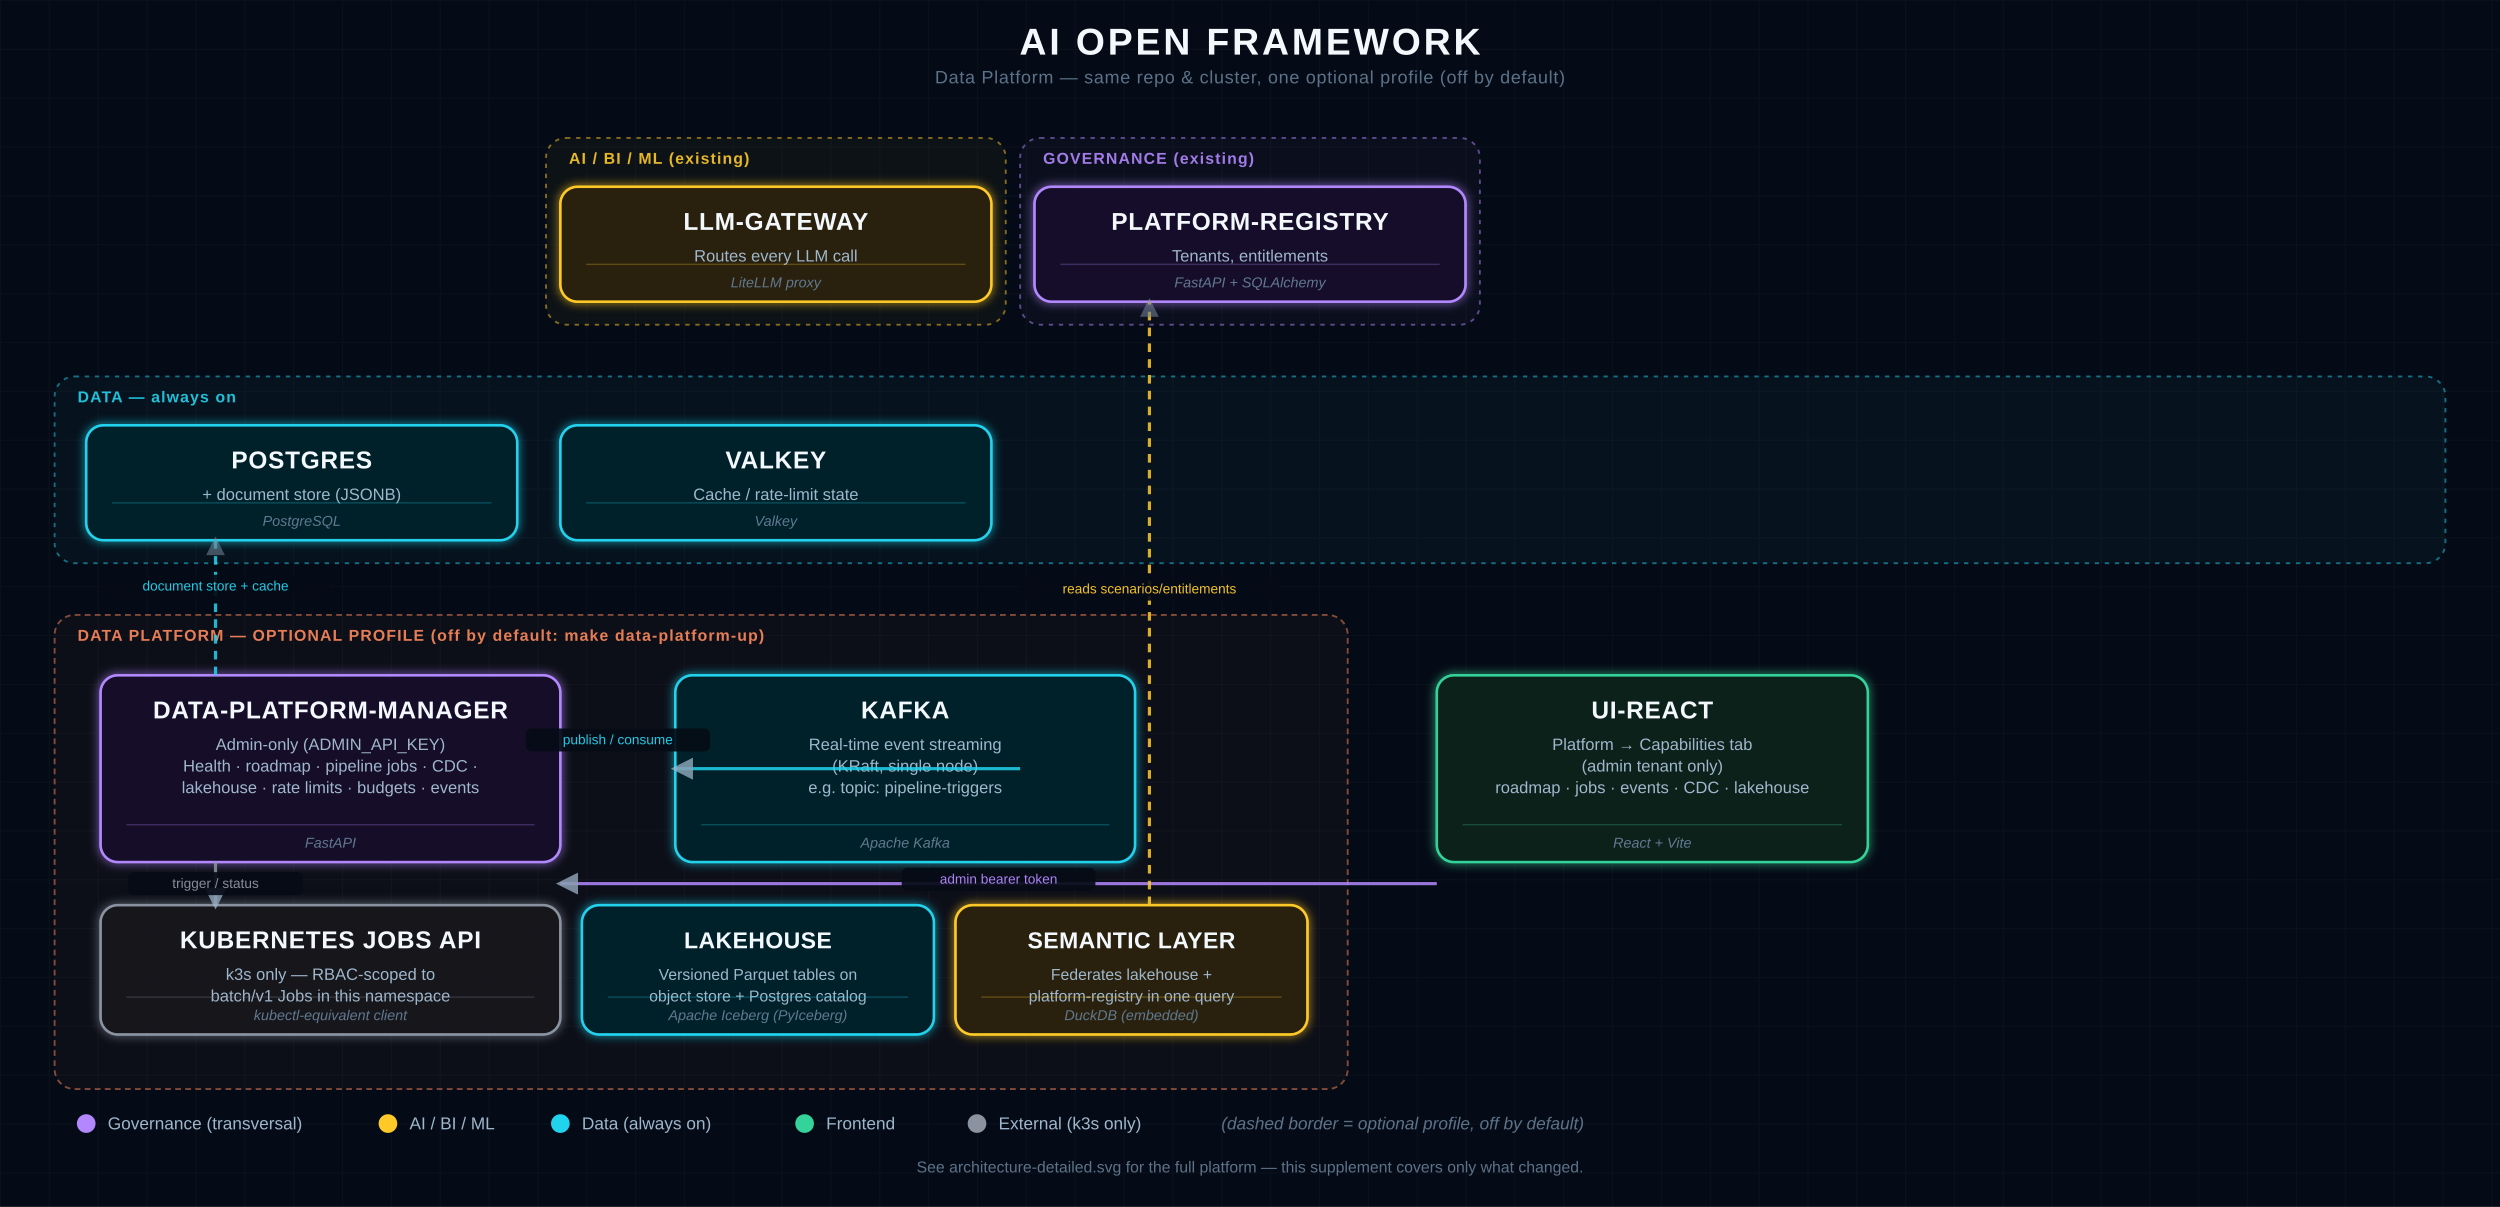
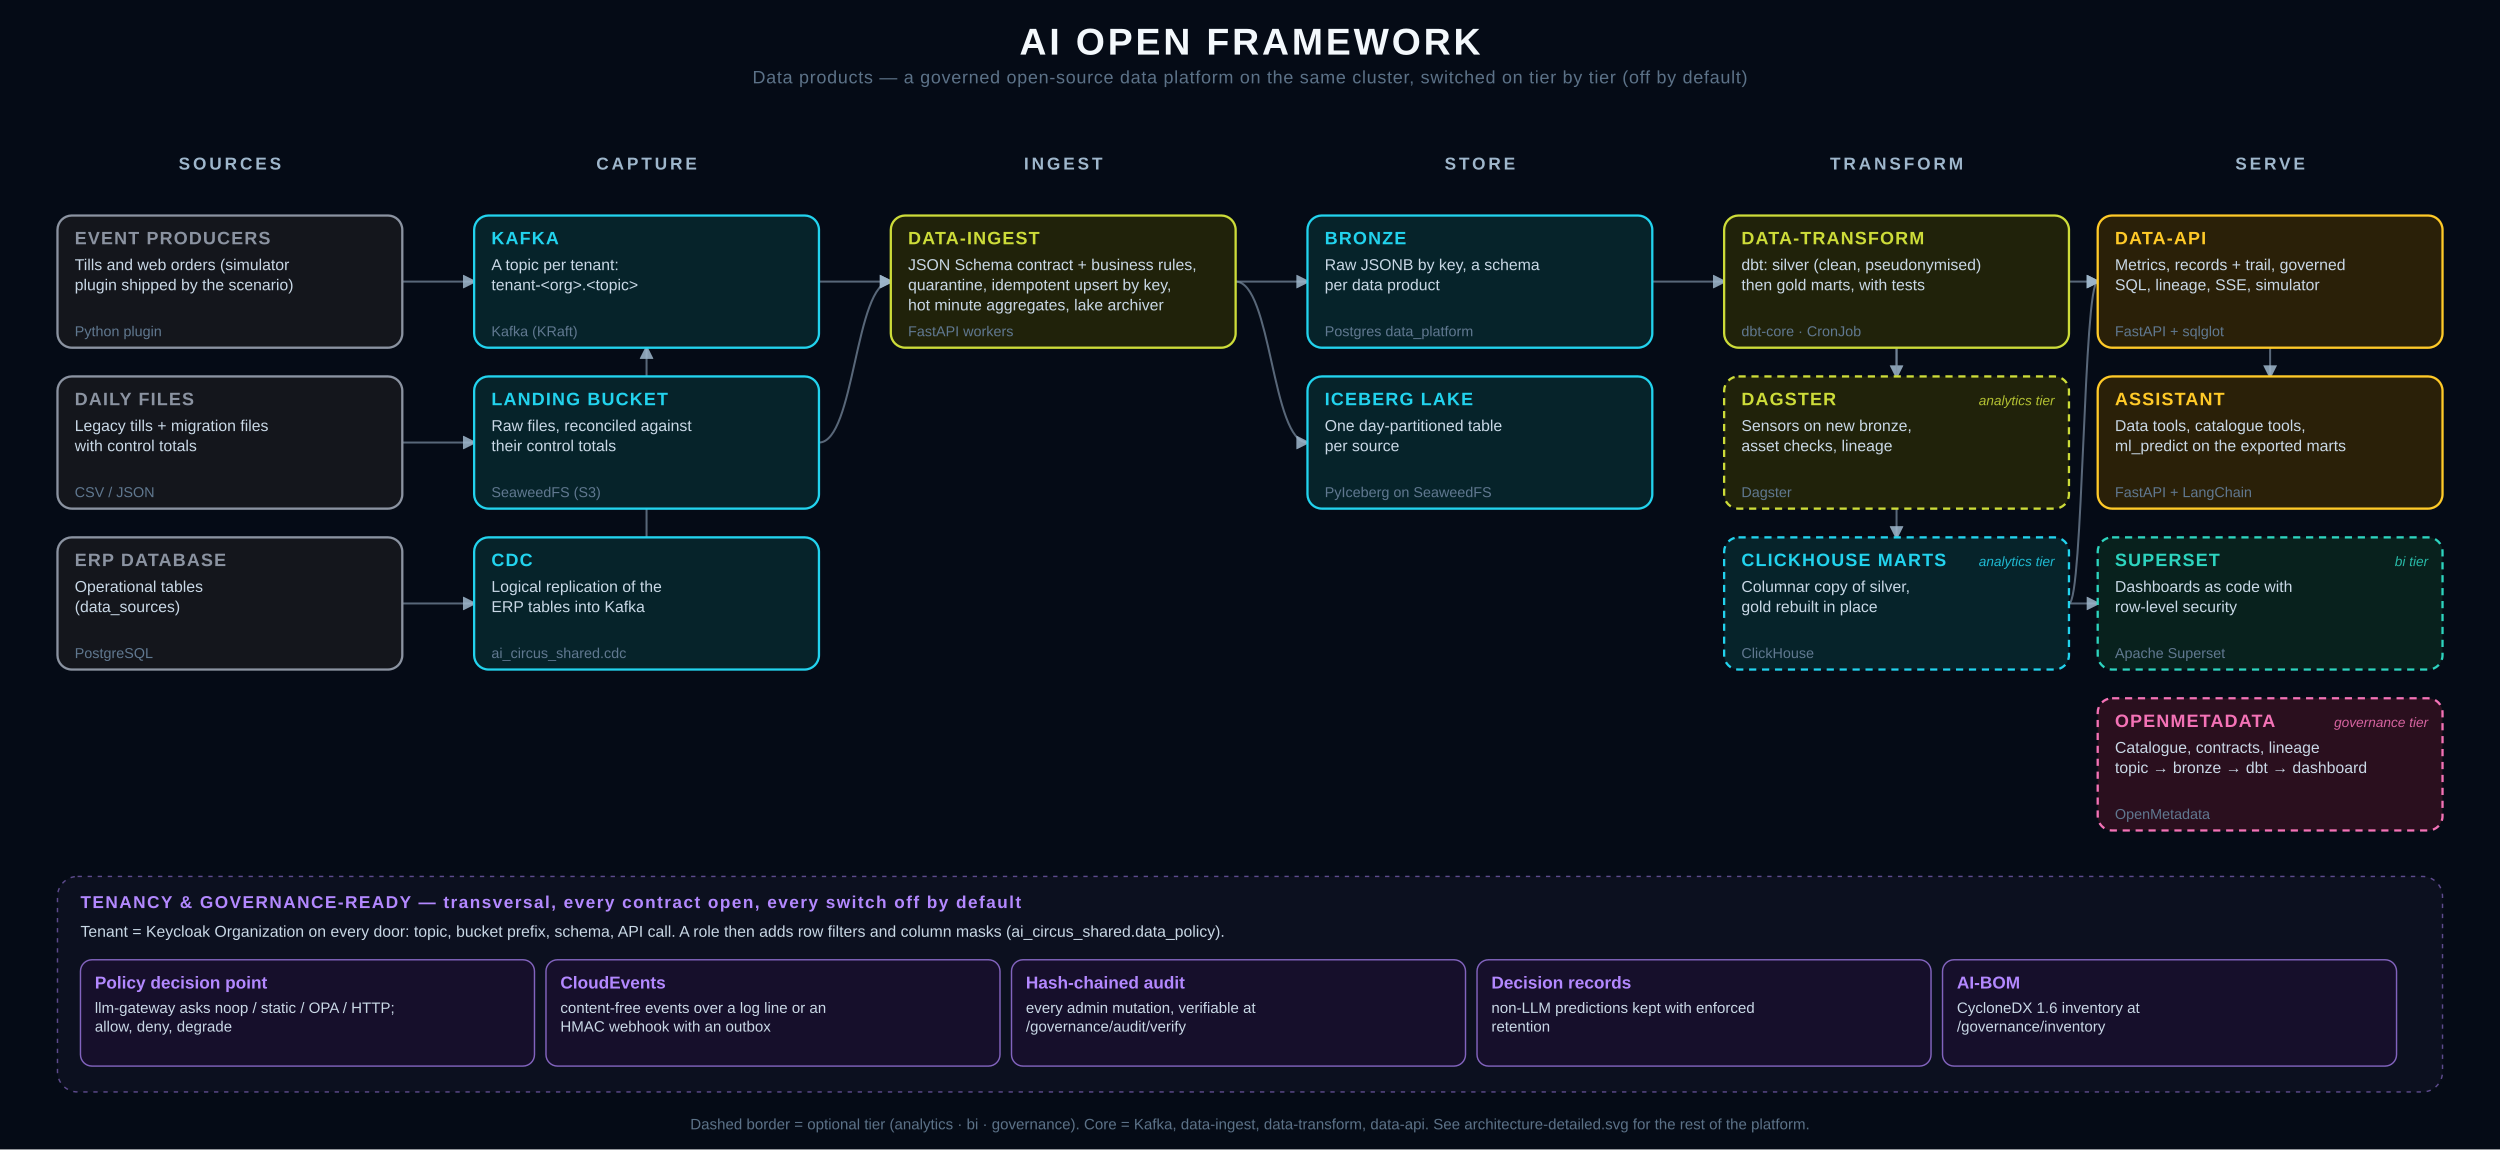
- <svg xmlns="http://www.w3.org/2000/svg" width="1740" height="840" viewBox="0 0 1740 840">
+ <svg xmlns="http://www.w3.org/2000/svg" width="1740" height="800" viewBox="0 0 1740 800">
  <defs>
-     <filter id="glow" x="-40%" y="-40%" width="180%" height="180%">
-       <feGaussianBlur in="SourceGraphic" stdDeviation="3.2" result="blur" />
-       <feMerge>
-         <feMergeNode in="blur" />
-         <feMergeNode in="SourceGraphic" />
-       </feMerge>
-     </filter>
-     <pattern id="grid" width="34" height="34" patternUnits="userSpaceOnUse">
-       <path d="M 34 0 L 0 0 0 34" fill="none" stroke="rgba(255,255,255,0.035)" stroke-width="1" />
-     </pattern>
-     <marker id="arrow-primary" viewBox="0 0 10 10" refX="8" refY="5" markerWidth="7" markerHeight="7" orient="auto-start-reverse">
+     <marker id="a" viewBox="0 0 10 10" refX="8" refY="5" markerWidth="7" markerHeight="7" orient="auto-start-reverse">
      <path d="M 0 0 L 10 5 L 0 10 z" fill="#9fb7cc" opacity="0.85" />
    </marker>
-     <marker id="arrow-secondary" viewBox="0 0 10 10" refX="8" refY="5" markerWidth="6" markerHeight="6" orient="auto-start-reverse">
-       <path d="M 0 0 L 10 5 L 0 10 z" fill="#7d8fa3" opacity="0.6" />
-     </marker>
  </defs>
-   <rect x="0" y="0" width="1740" height="840" fill="#050b16" />
-   <rect x="0" y="0" width="1740" height="840" fill="url(#grid)" />
+   <rect width="1740" height="800" fill="#050b16" />
  <text x="870.0" y="38" text-anchor="middle" font-family="Arial, Helvetica, sans-serif" font-size="26" font-weight="800" letter-spacing="2" fill="#f3f8fc">AI OPEN FRAMEWORK</text>
-   <text x="870.0" y="58" text-anchor="middle" font-family="Arial, Helvetica, sans-serif" font-size="12.5" letter-spacing="0.5" fill="#5c7288">Data Platform — same repo &amp; cluster, one optional profile (off by default)</text>
-   <rect x="380" y="96" width="320" height="130" rx="14" fill="#ffca28" fill-opacity="0.035" stroke="#ffca28" stroke-opacity="0.5" stroke-width="1.3" stroke-dasharray="3 4" />
-   <text x="396" y="114" font-family="Arial, Helvetica, sans-serif" font-size="11" font-weight="700" letter-spacing="0.8" fill="#ffca28" fill-opacity="0.9">AI / BI / ML (existing)</text>
-   <rect x="710" y="96" width="320" height="130" rx="14" fill="#b388ff" fill-opacity="0.035" stroke="#b388ff" stroke-opacity="0.5" stroke-width="1.3" stroke-dasharray="3 4" />
-   <text x="726" y="114" font-family="Arial, Helvetica, sans-serif" font-size="11" font-weight="700" letter-spacing="0.8" fill="#b388ff" fill-opacity="0.9">GOVERNANCE (existing)</text>
-   <rect x="720" y="130" width="300" height="80" rx="12" fill="#160f2b" stroke="#b388ff" stroke-width="1.8" filter="url(#glow)" opacity="0.98" />
-   <rect x="720" y="130" width="300" height="80" rx="12" fill="none" stroke="#b388ff" stroke-width="1.1" opacity="0.9" />
-   <text x="870.0" y="160" text-anchor="middle" font-family="Arial, Helvetica, sans-serif" font-size="17" font-weight="700" letter-spacing="0.5" fill="#f3f8fc">PLATFORM-REGISTRY</text>
-   <text x="870.0" y="182" text-anchor="middle" font-family="Arial, Helvetica, sans-serif" font-size="11.5" fill="#9fb7cc">Tenants, entitlements</text>
-   <line x1="738" y1="184" x2="1002" y2="184" stroke="#b388ff" stroke-opacity="0.25" />
-   <text x="870.0" y="200" text-anchor="middle" font-family="Arial, Helvetica, sans-serif" font-size="10" font-style="italic" fill="#607890">FastAPI + SQLAlchemy</text>
-   <rect x="390" y="130" width="300" height="80" rx="12" fill="#2a2008" stroke="#ffca28" stroke-width="1.8" filter="url(#glow)" opacity="0.98" />
-   <rect x="390" y="130" width="300" height="80" rx="12" fill="none" stroke="#ffca28" stroke-width="1.1" opacity="0.9" />
-   <text x="540.0" y="160" text-anchor="middle" font-family="Arial, Helvetica, sans-serif" font-size="17" font-weight="700" letter-spacing="0.5" fill="#f3f8fc">LLM-GATEWAY</text>
-   <text x="540.0" y="182" text-anchor="middle" font-family="Arial, Helvetica, sans-serif" font-size="11.5" fill="#9fb7cc">Routes every LLM call</text>
-   <line x1="408" y1="184" x2="672" y2="184" stroke="#ffca28" stroke-opacity="0.25" />
-   <text x="540.0" y="200" text-anchor="middle" font-family="Arial, Helvetica, sans-serif" font-size="10" font-style="italic" fill="#607890">LiteLLM proxy</text>
-   <rect x="38" y="262" width="1664" height="130" rx="14" fill="#22d3ee" fill-opacity="0.035" stroke="#22d3ee" stroke-opacity="0.5" stroke-width="1.3" stroke-dasharray="3 4" />
-   <text x="54" y="280" font-family="Arial, Helvetica, sans-serif" font-size="11" font-weight="700" letter-spacing="0.8" fill="#22d3ee" fill-opacity="0.9">DATA — always on</text>
-   <rect x="60" y="296" width="300" height="80" rx="12" fill="#06232a" stroke="#22d3ee" stroke-width="1.8" filter="url(#glow)" opacity="0.98" />
-   <rect x="60" y="296" width="300" height="80" rx="12" fill="none" stroke="#22d3ee" stroke-width="1.1" opacity="0.9" />
-   <text x="210.0" y="326" text-anchor="middle" font-family="Arial, Helvetica, sans-serif" font-size="17" font-weight="700" letter-spacing="0.5" fill="#f3f8fc">POSTGRES</text>
-   <text x="210.0" y="348" text-anchor="middle" font-family="Arial, Helvetica, sans-serif" font-size="11.5" fill="#9fb7cc">+ document store (JSONB)</text>
-   <line x1="78" y1="350" x2="342" y2="350" stroke="#22d3ee" stroke-opacity="0.25" />
-   <text x="210.0" y="366" text-anchor="middle" font-family="Arial, Helvetica, sans-serif" font-size="10" font-style="italic" fill="#607890">PostgreSQL</text>
-   <rect x="390" y="296" width="300" height="80" rx="12" fill="#06232a" stroke="#22d3ee" stroke-width="1.8" filter="url(#glow)" opacity="0.98" />
-   <rect x="390" y="296" width="300" height="80" rx="12" fill="none" stroke="#22d3ee" stroke-width="1.1" opacity="0.9" />
-   <text x="540.0" y="326" text-anchor="middle" font-family="Arial, Helvetica, sans-serif" font-size="17" font-weight="700" letter-spacing="0.5" fill="#f3f8fc">VALKEY</text>
-   <text x="540.0" y="348" text-anchor="middle" font-family="Arial, Helvetica, sans-serif" font-size="11.5" fill="#9fb7cc">Cache / rate-limit state</text>
-   <line x1="408" y1="350" x2="672" y2="350" stroke="#22d3ee" stroke-opacity="0.25" />
-   <text x="540.0" y="366" text-anchor="middle" font-family="Arial, Helvetica, sans-serif" font-size="10" font-style="italic" fill="#607890">Valkey</text>
-   <rect x="38" y="428" width="900" height="330" rx="14" fill="#ff8a5c" fill-opacity="0.035" stroke="#ff8a5c" stroke-opacity="0.5" stroke-width="1.3" stroke-dasharray="4 3" />
-   <text x="54" y="446" font-family="Arial, Helvetica, sans-serif" font-size="11" font-weight="700" letter-spacing="0.8" fill="#ff8a5c" fill-opacity="0.9">DATA PLATFORM — OPTIONAL PROFILE (off by default: make data-platform-up)</text>
-   <rect x="70" y="470" width="320" height="130" rx="12" fill="#160f2b" stroke="#b388ff" stroke-width="1.8" filter="url(#glow)" opacity="0.98" />
-   <rect x="70" y="470" width="320" height="130" rx="12" fill="none" stroke="#b388ff" stroke-width="1.1" opacity="0.9" />
-   <text x="230.0" y="500" text-anchor="middle" font-family="Arial, Helvetica, sans-serif" font-size="17" font-weight="700" letter-spacing="0.5" fill="#f3f8fc">DATA-PLATFORM-MANAGER</text>
-   <text x="230.0" y="522" text-anchor="middle" font-family="Arial, Helvetica, sans-serif" font-size="11.5" fill="#9fb7cc">Admin-only (ADMIN_API_KEY)</text>
-   <text x="230.0" y="537" text-anchor="middle" font-family="Arial, Helvetica, sans-serif" font-size="11.5" fill="#9fb7cc">Health · roadmap · pipeline jobs · CDC ·</text>
-   <text x="230.0" y="552" text-anchor="middle" font-family="Arial, Helvetica, sans-serif" font-size="11.5" fill="#9fb7cc">lakehouse · rate limits · budgets · events</text>
-   <line x1="88" y1="574" x2="372" y2="574" stroke="#b388ff" stroke-opacity="0.25" />
-   <text x="230.0" y="590" text-anchor="middle" font-family="Arial, Helvetica, sans-serif" font-size="10" font-style="italic" fill="#607890">FastAPI</text>
-   <rect x="470" y="470" width="320" height="130" rx="12" fill="#06232a" stroke="#22d3ee" stroke-width="1.8" filter="url(#glow)" opacity="0.98" />
-   <rect x="470" y="470" width="320" height="130" rx="12" fill="none" stroke="#22d3ee" stroke-width="1.1" opacity="0.9" />
-   <text x="630.0" y="500" text-anchor="middle" font-family="Arial, Helvetica, sans-serif" font-size="17" font-weight="700" letter-spacing="0.5" fill="#f3f8fc">KAFKA</text>
-   <text x="630.0" y="522" text-anchor="middle" font-family="Arial, Helvetica, sans-serif" font-size="11.5" fill="#9fb7cc">Real-time event streaming</text>
-   <text x="630.0" y="537" text-anchor="middle" font-family="Arial, Helvetica, sans-serif" font-size="11.5" fill="#9fb7cc">(KRaft, single node)</text>
-   <text x="630.0" y="552" text-anchor="middle" font-family="Arial, Helvetica, sans-serif" font-size="11.5" fill="#9fb7cc">e.g. topic: pipeline-triggers</text>
-   <line x1="488" y1="574" x2="772" y2="574" stroke="#22d3ee" stroke-opacity="0.25" />
-   <text x="630.0" y="590" text-anchor="middle" font-family="Arial, Helvetica, sans-serif" font-size="10" font-style="italic" fill="#607890">Apache Kafka</text>
-   <rect x="70" y="630" width="320" height="90" rx="12" fill="#14161c" stroke="#8b93a1" stroke-width="1.8" filter="url(#glow)" opacity="0.98" />
-   <rect x="70" y="630" width="320" height="90" rx="12" fill="none" stroke="#8b93a1" stroke-width="1.1" opacity="0.9" />
-   <text x="230.0" y="660" text-anchor="middle" font-family="Arial, Helvetica, sans-serif" font-size="17" font-weight="700" letter-spacing="0.5" fill="#f3f8fc">KUBERNETES JOBS API</text>
-   <text x="230.0" y="682" text-anchor="middle" font-family="Arial, Helvetica, sans-serif" font-size="11.5" fill="#9fb7cc">k3s only — RBAC-scoped to</text>
-   <text x="230.0" y="697" text-anchor="middle" font-family="Arial, Helvetica, sans-serif" font-size="11.5" fill="#9fb7cc">batch/v1 Jobs in this namespace</text>
-   <line x1="88" y1="694" x2="372" y2="694" stroke="#8b93a1" stroke-opacity="0.25" />
-   <text x="230.0" y="710" text-anchor="middle" font-family="Arial, Helvetica, sans-serif" font-size="10" font-style="italic" fill="#607890">kubectl-equivalent client</text>
-   <rect x="405" y="630" width="245" height="90" rx="12" fill="#06232a" stroke="#22d3ee" stroke-width="1.8" filter="url(#glow)" opacity="0.98" />
-   <rect x="405" y="630" width="245" height="90" rx="12" fill="none" stroke="#22d3ee" stroke-width="1.1" opacity="0.9" />
-   <text x="527.5" y="660" text-anchor="middle" font-family="Arial, Helvetica, sans-serif" font-size="16" font-weight="700" letter-spacing="0.3" fill="#f3f8fc">LAKEHOUSE</text>
-   <text x="527.5" y="682" text-anchor="middle" font-family="Arial, Helvetica, sans-serif" font-size="11" fill="#9fb7cc">Versioned Parquet tables on</text>
-   <text x="527.5" y="697" text-anchor="middle" font-family="Arial, Helvetica, sans-serif" font-size="11" fill="#9fb7cc">object store + Postgres catalog</text>
-   <line x1="423" y1="694" x2="632" y2="694" stroke="#22d3ee" stroke-opacity="0.25" />
-   <text x="527.5" y="710" text-anchor="middle" font-family="Arial, Helvetica, sans-serif" font-size="10" font-style="italic" fill="#607890">Apache Iceberg (PyIceberg)</text>
-   <rect x="665" y="630" width="245" height="90" rx="12" fill="#2a2008" stroke="#ffca28" stroke-width="1.8" filter="url(#glow)" opacity="0.98" />
-   <rect x="665" y="630" width="245" height="90" rx="12" fill="none" stroke="#ffca28" stroke-width="1.1" opacity="0.9" />
-   <text x="787.5" y="660" text-anchor="middle" font-family="Arial, Helvetica, sans-serif" font-size="16" font-weight="700" letter-spacing="0.3" fill="#f3f8fc">SEMANTIC LAYER</text>
-   <text x="787.5" y="682" text-anchor="middle" font-family="Arial, Helvetica, sans-serif" font-size="11" fill="#9fb7cc">Federates lakehouse +</text>
-   <text x="787.5" y="697" text-anchor="middle" font-family="Arial, Helvetica, sans-serif" font-size="11" fill="#9fb7cc">platform-registry in one query</text>
-   <line x1="683" y1="694" x2="892" y2="694" stroke="#ffca28" stroke-opacity="0.25" />
-   <text x="787.5" y="710" text-anchor="middle" font-family="Arial, Helvetica, sans-serif" font-size="10" font-style="italic" fill="#607890">DuckDB (embedded)</text>
-   <rect x="1000" y="470" width="300" height="130" rx="12" fill="#08211d" stroke="#34d399" stroke-width="1.8" filter="url(#glow)" opacity="0.98" />
-   <rect x="1000" y="470" width="300" height="130" rx="12" fill="none" stroke="#34d399" stroke-width="1.1" opacity="0.9" />
-   <text x="1150.0" y="500" text-anchor="middle" font-family="Arial, Helvetica, sans-serif" font-size="17" font-weight="700" letter-spacing="0.5" fill="#f3f8fc">UI-REACT</text>
-   <text x="1150.0" y="522" text-anchor="middle" font-family="Arial, Helvetica, sans-serif" font-size="11.5" fill="#9fb7cc">Platform → Capabilities tab</text>
-   <text x="1150.0" y="537" text-anchor="middle" font-family="Arial, Helvetica, sans-serif" font-size="11.5" fill="#9fb7cc">(admin tenant only)</text>
-   <text x="1150.0" y="552" text-anchor="middle" font-family="Arial, Helvetica, sans-serif" font-size="11.5" fill="#9fb7cc">roadmap · jobs · events · CDC · lakehouse</text>
-   <line x1="1018" y1="574" x2="1282" y2="574" stroke="#34d399" stroke-opacity="0.25" />
-   <text x="1150.0" y="590" text-anchor="middle" font-family="Arial, Helvetica, sans-serif" font-size="10" font-style="italic" fill="#607890">React + Vite</text>
-   <path d="M 1000 615 C 1000 615.0 390 615.0 390 615" fill="none" stroke="#b388ff" stroke-width="2.2" marker-end="url(#arrow-primary)" opacity="0.85" />
-   <rect x="627.6" y="604" width="134.8" height="16" rx="4" fill="#050b16" opacity="0.92" />
-   <text x="695" y="615" text-anchor="middle" font-family="Arial, Helvetica, sans-serif" font-size="9.5" fill="#b388ff" opacity="0.95">admin bearer token</text>
-   <path d="M 710 535 C 710 535.0 470 535.0 470 535" fill="none" stroke="#22d3ee" stroke-width="2.2" marker-end="url(#arrow-primary)" opacity="0.85" />
-   <rect x="365.9" y="507" width="128.2" height="16" rx="4" fill="#050b16" opacity="0.92" />
-   <text x="430" y="518" text-anchor="middle" font-family="Arial, Helvetica, sans-serif" font-size="9.5" fill="#22d3ee" opacity="0.95">publish / consume</text>
-   <path d="M 150 600 C 150 615.0 150 615.0 150 630" fill="none" stroke="#8b93a1" stroke-width="2.2" marker-end="url(#arrow-primary)" opacity="0.85" />
-   <rect x="89.2" y="607" width="121.6" height="16" rx="4" fill="#050b16" opacity="0.92" />
-   <text x="150" y="618" text-anchor="middle" font-family="Arial, Helvetica, sans-serif" font-size="9.5" fill="#8b93a1" opacity="0.95">trigger / status</text>
-   <path d="M 150 470 C 150 423.0 150 423.0 150 376" fill="none" stroke="#22d3ee" stroke-width="2.2" stroke-dasharray="6 5" marker-end="url(#arrow-secondary)" opacity="0.85" />
-   <rect x="69.4" y="400" width="161.2" height="16" rx="4" fill="#050b16" opacity="0.92" />
-   <text x="150" y="411" text-anchor="middle" font-family="Arial, Helvetica, sans-serif" font-size="9.5" fill="#22d3ee" opacity="0.95">document store + cache</text>
-   <path d="M 800 630 L 800 210" fill="none" stroke="#ffca28" stroke-width="2.2" stroke-dasharray="6 5" marker-end="url(#arrow-secondary)" opacity="0.85" />
-   <rect x="709" y="402" width="182" height="16" rx="4" fill="#050b16" opacity="0.92" />
-   <text x="800" y="413" text-anchor="middle" font-family="Arial, Helvetica, sans-serif" font-size="9.5" fill="#ffca28" opacity="0.95">reads scenarios/entitlements</text>
-   <circle cx="60" cy="782" r="6.5" fill="#b388ff" />
-   <text x="75" y="786" font-family="Arial, Helvetica, sans-serif" font-size="12" fill="#9fb7cc">Governance (transversal)</text>
-   <circle cx="270" cy="782" r="6.5" fill="#ffca28" />
-   <text x="285" y="786" font-family="Arial, Helvetica, sans-serif" font-size="12" fill="#9fb7cc">AI / BI / ML</text>
-   <circle cx="390" cy="782" r="6.5" fill="#22d3ee" />
-   <text x="405" y="786" font-family="Arial, Helvetica, sans-serif" font-size="12" fill="#9fb7cc">Data (always on)</text>
-   <circle cx="560" cy="782" r="6.5" fill="#34d399" />
-   <text x="575" y="786" font-family="Arial, Helvetica, sans-serif" font-size="12" fill="#9fb7cc">Frontend</text>
-   <circle cx="680" cy="782" r="6.5" fill="#8b93a1" />
-   <text x="695" y="786" font-family="Arial, Helvetica, sans-serif" font-size="12" fill="#9fb7cc">External (k3s only)</text>
-   <text x="850" y="786" font-family="Arial, Helvetica, sans-serif" font-size="12" font-style="italic" fill="#5c7288">(dashed border = optional profile, off by default)</text>
-   <text x="870.0" y="816" text-anchor="middle" font-family="Arial, Helvetica, sans-serif" font-size="11" fill="#5c7288">See architecture-detailed.svg for the full platform — this supplement covers only what changed.</text>
+   <text x="870.0" y="58" text-anchor="middle" font-family="Arial, Helvetica, sans-serif" font-size="12.5" letter-spacing="0.5" fill="#5c7288">Data products — a governed open-source data platform on the same cluster, switched on tier by tier (off by default)</text>
+   <text x="160.0" y="118" text-anchor="middle" font-family="Arial, Helvetica, sans-serif" font-size="12" font-weight="700" letter-spacing="2" fill="#9fb7cc">SOURCES</text>
+   <text x="450.0" y="118" text-anchor="middle" font-family="Arial, Helvetica, sans-serif" font-size="12" font-weight="700" letter-spacing="2" fill="#9fb7cc">CAPTURE</text>
+   <text x="740.0" y="118" text-anchor="middle" font-family="Arial, Helvetica, sans-serif" font-size="12" font-weight="700" letter-spacing="2" fill="#9fb7cc">INGEST</text>
+   <text x="1030.0" y="118" text-anchor="middle" font-family="Arial, Helvetica, sans-serif" font-size="12" font-weight="700" letter-spacing="2" fill="#9fb7cc">STORE</text>
+   <text x="1320.0" y="118" text-anchor="middle" font-family="Arial, Helvetica, sans-serif" font-size="12" font-weight="700" letter-spacing="2" fill="#9fb7cc">TRANSFORM</text>
+   <text x="1580.0" y="118" text-anchor="middle" font-family="Arial, Helvetica, sans-serif" font-size="12" font-weight="700" letter-spacing="2" fill="#9fb7cc">SERVE</text>
+   <path d="M 280 196.0 C 305.0 196.0, 305.0 196.0, 330 196.0" fill="none" stroke="#7d8fa3" stroke-opacity="0.7" stroke-width="1.4" marker-end="url(#a)" />
+   <path d="M 280 308.0 C 305.0 308.0, 305.0 308.0, 330 308.0" fill="none" stroke="#7d8fa3" stroke-opacity="0.7" stroke-width="1.4" marker-end="url(#a)" />
+   <path d="M 280 420.0 C 305.0 420.0, 305.0 420.0, 330 420.0" fill="none" stroke="#7d8fa3" stroke-opacity="0.7" stroke-width="1.4" marker-end="url(#a)" />
+   <path d="M 450.0 374 L 450.0 242" fill="none" stroke="#7d8fa3" stroke-opacity="0.7" stroke-width="1.4" marker-end="url(#a)" />
+   <path d="M 570 196.0 C 595.0 196.0, 595.0 196.0, 620 196.0" fill="none" stroke="#7d8fa3" stroke-opacity="0.7" stroke-width="1.4" marker-end="url(#a)" />
+   <path d="M 570 308.0 C 595.0 308.0, 595.0 196.0, 620 196.0" fill="none" stroke="#7d8fa3" stroke-opacity="0.7" stroke-width="1.4" marker-end="url(#a)" />
+   <path d="M 860 196.0 C 885.0 196.0, 885.0 196.0, 910 196.0" fill="none" stroke="#7d8fa3" stroke-opacity="0.7" stroke-width="1.4" marker-end="url(#a)" />
+   <path d="M 860 196.0 C 885.0 196.0, 885.0 308.0, 910 308.0" fill="none" stroke="#7d8fa3" stroke-opacity="0.7" stroke-width="1.4" marker-end="url(#a)" />
+   <path d="M 1150 196.0 C 1175.0 196.0, 1175.0 196.0, 1200 196.0" fill="none" stroke="#7d8fa3" stroke-opacity="0.7" stroke-width="1.4" marker-end="url(#a)" />
+   <path d="M 1320.0 242 L 1320.0 262" fill="none" stroke="#7d8fa3" stroke-opacity="0.7" stroke-width="1.4" marker-end="url(#a)" />
+   <path d="M 1320.0 242 L 1320.0 374" fill="none" stroke="#7d8fa3" stroke-opacity="0.7" stroke-width="1.4" marker-end="url(#a)" />
+   <path d="M 1440 196.0 C 1450.0 196.0, 1450.0 196.0, 1460 196.0" fill="none" stroke="#7d8fa3" stroke-opacity="0.7" stroke-width="1.4" marker-end="url(#a)" />
+   <path d="M 1440 420.0 C 1450.0 420.0, 1450.0 196.0, 1460 196.0" fill="none" stroke="#7d8fa3" stroke-opacity="0.7" stroke-width="1.4" marker-end="url(#a)" />
+   <path d="M 1580.0 242 L 1580.0 262" fill="none" stroke="#7d8fa3" stroke-opacity="0.7" stroke-width="1.4" marker-end="url(#a)" />
+   <path d="M 1440 420.0 C 1450.0 420.0, 1450.0 420.0, 1460 420.0" fill="none" stroke="#7d8fa3" stroke-opacity="0.7" stroke-width="1.4" marker-end="url(#a)" />
+   <rect x="40" y="150" width="240" height="92" rx="10" fill="#14161c" stroke="#8b93a1" stroke-width="1.6" />
+   <text x="52" y="170" font-family="Arial, Helvetica, sans-serif" font-size="12.5" font-weight="800" letter-spacing="0.8" fill="#8b93a1">EVENT PRODUCERS</text>
+   <text x="52" y="188" font-family="Arial, Helvetica, sans-serif" font-size="11" fill="#c9d8e6">Tills and web orders (simulator</text>
+   <text x="52" y="202" font-family="Arial, Helvetica, sans-serif" font-size="11" fill="#c9d8e6">plugin shipped by the scenario)</text>
+   <text x="52" y="234" font-family="Arial, Helvetica, sans-serif" font-size="10" fill="#607890">Python plugin</text>
+   <rect x="40" y="262" width="240" height="92" rx="10" fill="#14161c" stroke="#8b93a1" stroke-width="1.6" />
+   <text x="52" y="282" font-family="Arial, Helvetica, sans-serif" font-size="12.5" font-weight="800" letter-spacing="0.8" fill="#8b93a1">DAILY FILES</text>
+   <text x="52" y="300" font-family="Arial, Helvetica, sans-serif" font-size="11" fill="#c9d8e6">Legacy tills + migration files</text>
+   <text x="52" y="314" font-family="Arial, Helvetica, sans-serif" font-size="11" fill="#c9d8e6">with control totals</text>
+   <text x="52" y="346" font-family="Arial, Helvetica, sans-serif" font-size="10" fill="#607890">CSV / JSON</text>
+   <rect x="40" y="374" width="240" height="92" rx="10" fill="#14161c" stroke="#8b93a1" stroke-width="1.6" />
+   <text x="52" y="394" font-family="Arial, Helvetica, sans-serif" font-size="12.5" font-weight="800" letter-spacing="0.8" fill="#8b93a1">ERP DATABASE</text>
+   <text x="52" y="412" font-family="Arial, Helvetica, sans-serif" font-size="11" fill="#c9d8e6">Operational tables</text>
+   <text x="52" y="426" font-family="Arial, Helvetica, sans-serif" font-size="11" fill="#c9d8e6">(data_sources)</text>
+   <text x="52" y="458" font-family="Arial, Helvetica, sans-serif" font-size="10" fill="#607890">PostgreSQL</text>
+   <rect x="330" y="150" width="240" height="92" rx="10" fill="#06232a" stroke="#22d3ee" stroke-width="1.6" />
+   <text x="342" y="170" font-family="Arial, Helvetica, sans-serif" font-size="12.5" font-weight="800" letter-spacing="0.8" fill="#22d3ee">KAFKA</text>
+   <text x="342" y="188" font-family="Arial, Helvetica, sans-serif" font-size="11" fill="#c9d8e6">A topic per tenant:</text>
+   <text x="342" y="202" font-family="Arial, Helvetica, sans-serif" font-size="11" fill="#c9d8e6">tenant-&lt;org&gt;.&lt;topic&gt;</text>
+   <text x="342" y="234" font-family="Arial, Helvetica, sans-serif" font-size="10" fill="#607890">Kafka (KRaft)</text>
+   <rect x="330" y="262" width="240" height="92" rx="10" fill="#06232a" stroke="#22d3ee" stroke-width="1.6" />
+   <text x="342" y="282" font-family="Arial, Helvetica, sans-serif" font-size="12.5" font-weight="800" letter-spacing="0.8" fill="#22d3ee">LANDING BUCKET</text>
+   <text x="342" y="300" font-family="Arial, Helvetica, sans-serif" font-size="11" fill="#c9d8e6">Raw files, reconciled against</text>
+   <text x="342" y="314" font-family="Arial, Helvetica, sans-serif" font-size="11" fill="#c9d8e6">their control totals</text>
+   <text x="342" y="346" font-family="Arial, Helvetica, sans-serif" font-size="10" fill="#607890">SeaweedFS (S3)</text>
+   <rect x="330" y="374" width="240" height="92" rx="10" fill="#06232a" stroke="#22d3ee" stroke-width="1.6" />
+   <text x="342" y="394" font-family="Arial, Helvetica, sans-serif" font-size="12.5" font-weight="800" letter-spacing="0.8" fill="#22d3ee">CDC</text>
+   <text x="342" y="412" font-family="Arial, Helvetica, sans-serif" font-size="11" fill="#c9d8e6">Logical replication of the</text>
+   <text x="342" y="426" font-family="Arial, Helvetica, sans-serif" font-size="11" fill="#c9d8e6">ERP tables into Kafka</text>
+   <text x="342" y="458" font-family="Arial, Helvetica, sans-serif" font-size="10" fill="#607890">ai_circus_shared.cdc</text>
+   <rect x="620" y="150" width="240" height="92" rx="10" fill="#20220a" stroke="#cddc39" stroke-width="1.6" />
+   <text x="632" y="170" font-family="Arial, Helvetica, sans-serif" font-size="12.5" font-weight="800" letter-spacing="0.8" fill="#cddc39">DATA-INGEST</text>
+   <text x="632" y="188" font-family="Arial, Helvetica, sans-serif" font-size="11" fill="#c9d8e6">JSON Schema contract + business rules,</text>
+   <text x="632" y="202" font-family="Arial, Helvetica, sans-serif" font-size="11" fill="#c9d8e6">quarantine, idempotent upsert by key,</text>
+   <text x="632" y="216" font-family="Arial, Helvetica, sans-serif" font-size="11" fill="#c9d8e6">hot minute aggregates, lake archiver</text>
+   <text x="632" y="234" font-family="Arial, Helvetica, sans-serif" font-size="10" fill="#607890">FastAPI workers</text>
+   <rect x="910" y="150" width="240" height="92" rx="10" fill="#06232a" stroke="#22d3ee" stroke-width="1.6" />
+   <text x="922" y="170" font-family="Arial, Helvetica, sans-serif" font-size="12.5" font-weight="800" letter-spacing="0.8" fill="#22d3ee">BRONZE</text>
+   <text x="922" y="188" font-family="Arial, Helvetica, sans-serif" font-size="11" fill="#c9d8e6">Raw JSONB by key, a schema</text>
+   <text x="922" y="202" font-family="Arial, Helvetica, sans-serif" font-size="11" fill="#c9d8e6">per data product</text>
+   <text x="922" y="234" font-family="Arial, Helvetica, sans-serif" font-size="10" fill="#607890">Postgres  data_platform</text>
+   <rect x="910" y="262" width="240" height="92" rx="10" fill="#06232a" stroke="#22d3ee" stroke-width="1.6" />
+   <text x="922" y="282" font-family="Arial, Helvetica, sans-serif" font-size="12.5" font-weight="800" letter-spacing="0.8" fill="#22d3ee">ICEBERG LAKE</text>
+   <text x="922" y="300" font-family="Arial, Helvetica, sans-serif" font-size="11" fill="#c9d8e6">One day-partitioned table</text>
+   <text x="922" y="314" font-family="Arial, Helvetica, sans-serif" font-size="11" fill="#c9d8e6">per source</text>
+   <text x="922" y="346" font-family="Arial, Helvetica, sans-serif" font-size="10" fill="#607890">PyIceberg on SeaweedFS</text>
+   <rect x="1200" y="150" width="240" height="92" rx="10" fill="#20220a" stroke="#cddc39" stroke-width="1.6" />
+   <text x="1212" y="170" font-family="Arial, Helvetica, sans-serif" font-size="12.5" font-weight="800" letter-spacing="0.8" fill="#cddc39">DATA-TRANSFORM</text>
+   <text x="1212" y="188" font-family="Arial, Helvetica, sans-serif" font-size="11" fill="#c9d8e6">dbt: silver (clean, pseudonymised)</text>
+   <text x="1212" y="202" font-family="Arial, Helvetica, sans-serif" font-size="11" fill="#c9d8e6">then gold marts, with tests</text>
+   <text x="1212" y="234" font-family="Arial, Helvetica, sans-serif" font-size="10" fill="#607890">dbt-core · CronJob</text>
+   <rect x="1200" y="262" width="240" height="92" rx="10" fill="#20220a" stroke="#cddc39" stroke-width="1.6" stroke-dasharray="5 4" />
+   <text x="1212" y="282" font-family="Arial, Helvetica, sans-serif" font-size="12.5" font-weight="800" letter-spacing="0.8" fill="#cddc39">DAGSTER</text>
+   <text x="1212" y="300" font-family="Arial, Helvetica, sans-serif" font-size="11" fill="#c9d8e6">Sensors on new bronze,</text>
+   <text x="1212" y="314" font-family="Arial, Helvetica, sans-serif" font-size="11" fill="#c9d8e6">asset checks, lineage</text>
+   <text x="1212" y="346" font-family="Arial, Helvetica, sans-serif" font-size="10" fill="#607890">Dagster</text>
+   <text x="1430" y="282" text-anchor="end" font-family="Arial, Helvetica, sans-serif" font-size="9.5" font-style="italic" fill="#cddc39" fill-opacity="0.85">analytics tier</text>
+   <rect x="1200" y="374" width="240" height="92" rx="10" fill="#06232a" stroke="#22d3ee" stroke-width="1.6" stroke-dasharray="5 4" />
+   <text x="1212" y="394" font-family="Arial, Helvetica, sans-serif" font-size="12.5" font-weight="800" letter-spacing="0.8" fill="#22d3ee">CLICKHOUSE MARTS</text>
+   <text x="1212" y="412" font-family="Arial, Helvetica, sans-serif" font-size="11" fill="#c9d8e6">Columnar copy of silver,</text>
+   <text x="1212" y="426" font-family="Arial, Helvetica, sans-serif" font-size="11" fill="#c9d8e6">gold rebuilt in place</text>
+   <text x="1212" y="458" font-family="Arial, Helvetica, sans-serif" font-size="10" fill="#607890">ClickHouse</text>
+   <text x="1430" y="394" text-anchor="end" font-family="Arial, Helvetica, sans-serif" font-size="9.5" font-style="italic" fill="#22d3ee" fill-opacity="0.85">analytics tier</text>
+   <rect x="1460" y="150" width="240" height="92" rx="10" fill="#2a2008" stroke="#ffca28" stroke-width="1.6" />
+   <text x="1472" y="170" font-family="Arial, Helvetica, sans-serif" font-size="12.5" font-weight="800" letter-spacing="0.8" fill="#ffca28">DATA-API</text>
+   <text x="1472" y="188" font-family="Arial, Helvetica, sans-serif" font-size="11" fill="#c9d8e6">Metrics, records + trail, governed</text>
+   <text x="1472" y="202" font-family="Arial, Helvetica, sans-serif" font-size="11" fill="#c9d8e6">SQL, lineage, SSE, simulator</text>
+   <text x="1472" y="234" font-family="Arial, Helvetica, sans-serif" font-size="10" fill="#607890">FastAPI + sqlglot</text>
+   <rect x="1460" y="262" width="240" height="92" rx="10" fill="#2a2008" stroke="#ffca28" stroke-width="1.6" />
+   <text x="1472" y="282" font-family="Arial, Helvetica, sans-serif" font-size="12.5" font-weight="800" letter-spacing="0.8" fill="#ffca28">ASSISTANT</text>
+   <text x="1472" y="300" font-family="Arial, Helvetica, sans-serif" font-size="11" fill="#c9d8e6">Data tools, catalogue tools,</text>
+   <text x="1472" y="314" font-family="Arial, Helvetica, sans-serif" font-size="11" fill="#c9d8e6">ml_predict on the exported marts</text>
+   <text x="1472" y="346" font-family="Arial, Helvetica, sans-serif" font-size="10" fill="#607890">FastAPI + LangChain</text>
+   <rect x="1460" y="374" width="240" height="92" rx="10" fill="#08211d" stroke="#2dd4bf" stroke-width="1.6" stroke-dasharray="5 4" />
+   <text x="1472" y="394" font-family="Arial, Helvetica, sans-serif" font-size="12.5" font-weight="800" letter-spacing="0.8" fill="#2dd4bf">SUPERSET</text>
+   <text x="1472" y="412" font-family="Arial, Helvetica, sans-serif" font-size="11" fill="#c9d8e6">Dashboards as code with</text>
+   <text x="1472" y="426" font-family="Arial, Helvetica, sans-serif" font-size="11" fill="#c9d8e6">row-level security</text>
+   <text x="1472" y="458" font-family="Arial, Helvetica, sans-serif" font-size="10" fill="#607890">Apache Superset</text>
+   <text x="1690" y="394" text-anchor="end" font-family="Arial, Helvetica, sans-serif" font-size="9.5" font-style="italic" fill="#2dd4bf" fill-opacity="0.85">bi tier</text>
+   <rect x="1460" y="486" width="240" height="92" rx="10" fill="#2a0f1e" stroke="#f472b6" stroke-width="1.6" stroke-dasharray="5 4" />
+   <text x="1472" y="506" font-family="Arial, Helvetica, sans-serif" font-size="12.5" font-weight="800" letter-spacing="0.8" fill="#f472b6">OPENMETADATA</text>
+   <text x="1472" y="524" font-family="Arial, Helvetica, sans-serif" font-size="11" fill="#c9d8e6">Catalogue, contracts, lineage</text>
+   <text x="1472" y="538" font-family="Arial, Helvetica, sans-serif" font-size="11" fill="#c9d8e6">topic → bronze → dbt → dashboard</text>
+   <text x="1472" y="570" font-family="Arial, Helvetica, sans-serif" font-size="10" fill="#607890">OpenMetadata</text>
+   <text x="1690" y="506" text-anchor="end" font-family="Arial, Helvetica, sans-serif" font-size="9.5" font-style="italic" fill="#f472b6" fill-opacity="0.85">governance tier</text>
+   <rect x="40" y="610" width="1660" height="150" rx="14" fill="#b388ff" fill-opacity="0.04" stroke="#b388ff" stroke-opacity="0.5" stroke-dasharray="3 4" />
+   <text x="56" y="632" font-family="Arial, Helvetica, sans-serif" font-size="12" font-weight="700" letter-spacing="1" fill="#b388ff">TENANCY &amp; GOVERNANCE-READY — transversal, every contract open, every switch off by default</text>
+   <text x="56" y="652" font-family="Arial, Helvetica, sans-serif" font-size="11" fill="#c9d8e6">Tenant = Keycloak Organization on every door: topic, bucket prefix, schema, API call. A role then adds row filters and column masks (ai_circus_shared.data_policy).</text>
+   <rect x="56" y="668" width="316" height="74" rx="8" fill="#160f2b" stroke="#b388ff" stroke-opacity="0.7" />
+   <text x="66" y="688" font-family="Arial, Helvetica, sans-serif" font-size="12" font-weight="700" fill="#b388ff">Policy decision point</text>
+   <text x="66" y="705" font-family="Arial, Helvetica, sans-serif" font-size="10.5" fill="#c9d8e6">llm-gateway asks noop / static / OPA / HTTP;</text>
+   <text x="66" y="718" font-family="Arial, Helvetica, sans-serif" font-size="10.5" fill="#c9d8e6">allow, deny, degrade</text>
+   <rect x="380" y="668" width="316" height="74" rx="8" fill="#160f2b" stroke="#b388ff" stroke-opacity="0.7" />
+   <text x="390" y="688" font-family="Arial, Helvetica, sans-serif" font-size="12" font-weight="700" fill="#b388ff">CloudEvents</text>
+   <text x="390" y="705" font-family="Arial, Helvetica, sans-serif" font-size="10.5" fill="#c9d8e6">content-free events over a log line or an</text>
+   <text x="390" y="718" font-family="Arial, Helvetica, sans-serif" font-size="10.5" fill="#c9d8e6">HMAC webhook with an outbox</text>
+   <rect x="704" y="668" width="316" height="74" rx="8" fill="#160f2b" stroke="#b388ff" stroke-opacity="0.7" />
+   <text x="714" y="688" font-family="Arial, Helvetica, sans-serif" font-size="12" font-weight="700" fill="#b388ff">Hash-chained audit</text>
+   <text x="714" y="705" font-family="Arial, Helvetica, sans-serif" font-size="10.5" fill="#c9d8e6">every admin mutation, verifiable at</text>
+   <text x="714" y="718" font-family="Arial, Helvetica, sans-serif" font-size="10.5" fill="#c9d8e6">/governance/audit/verify</text>
+   <rect x="1028" y="668" width="316" height="74" rx="8" fill="#160f2b" stroke="#b388ff" stroke-opacity="0.7" />
+   <text x="1038" y="688" font-family="Arial, Helvetica, sans-serif" font-size="12" font-weight="700" fill="#b388ff">Decision records</text>
+   <text x="1038" y="705" font-family="Arial, Helvetica, sans-serif" font-size="10.5" fill="#c9d8e6">non-LLM predictions kept with enforced</text>
+   <text x="1038" y="718" font-family="Arial, Helvetica, sans-serif" font-size="10.5" fill="#c9d8e6">retention</text>
+   <rect x="1352" y="668" width="316" height="74" rx="8" fill="#160f2b" stroke="#b388ff" stroke-opacity="0.7" />
+   <text x="1362" y="688" font-family="Arial, Helvetica, sans-serif" font-size="12" font-weight="700" fill="#b388ff">AI-BOM</text>
+   <text x="1362" y="705" font-family="Arial, Helvetica, sans-serif" font-size="10.5" fill="#c9d8e6">CycloneDX 1.6 inventory at</text>
+   <text x="1362" y="718" font-family="Arial, Helvetica, sans-serif" font-size="10.5" fill="#c9d8e6">/governance/inventory</text>
+   <text x="870.0" y="786" text-anchor="middle" font-family="Arial, Helvetica, sans-serif" font-size="10.5" fill="#5c7288">Dashed border = optional tier (analytics · bi · governance). Core = Kafka, data-ingest, data-transform, data-api. See architecture-detailed.svg for the rest of the platform.</text>
</svg>
